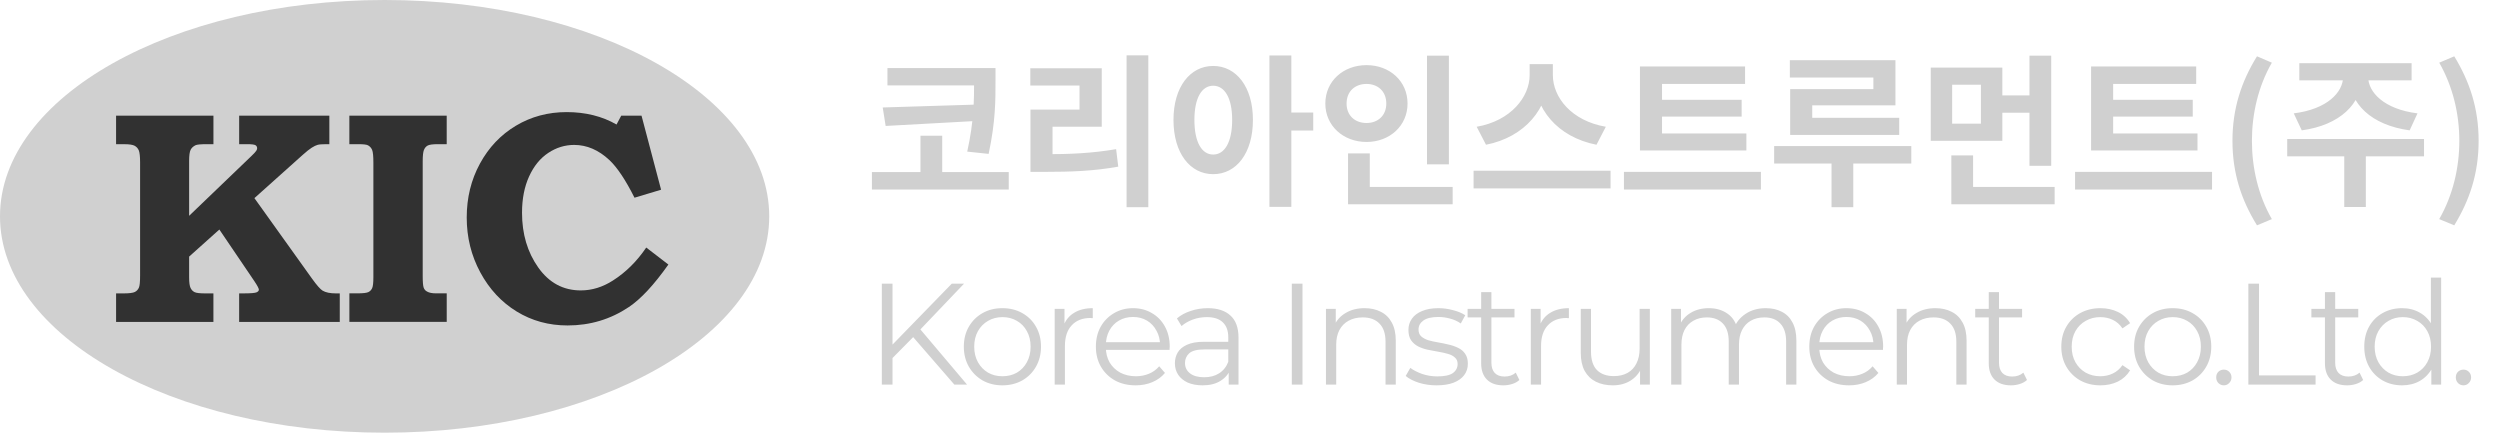
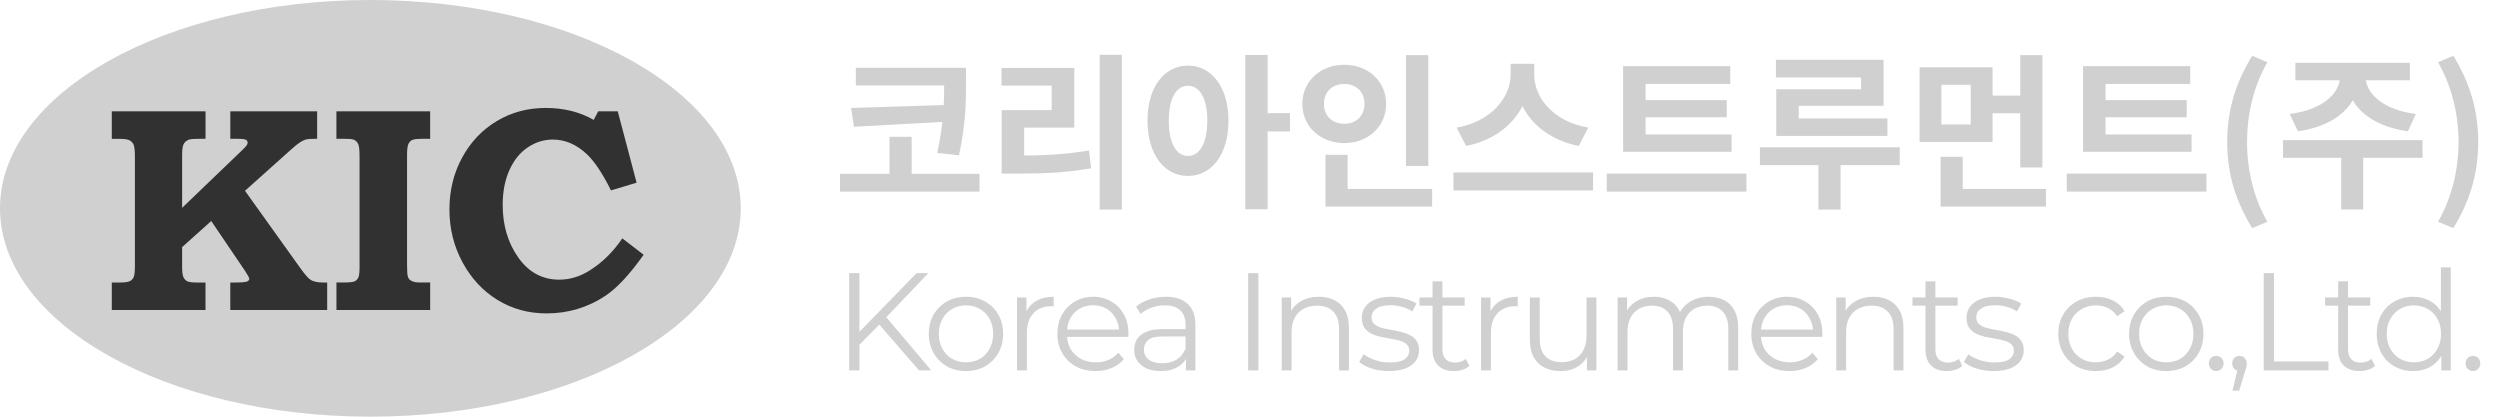
- <svg xmlns="http://www.w3.org/2000/svg" width="260" height="45" viewBox="0 0 260 45" fill="none">
-   <path d="M92.295 7.08V8.882H102.206V7.08H92.295ZM90.68 17.892V19.711H104.909V17.892H90.68ZM101.305 7.08V8.457C101.305 10.276 101.305 12.571 100.591 15.767L102.818 16.005C103.549 12.588 103.532 10.361 103.532 8.457V7.08H101.305ZM101.713 10.871L91.802 11.177L92.108 13.098L101.713 12.571V10.871ZM95.729 14.118V18.555H97.99V14.118H95.729ZM117.165 5.754V21.547H119.426V5.754H117.165ZM107.169 16.039V17.875H108.563C111.436 17.875 113.748 17.79 116.298 17.331L116.077 15.512C113.578 15.937 111.351 16.039 108.563 16.039H107.169ZM107.152 7.097V8.899H112.269V11.398H107.169V16.719H109.464V13.183H114.581V7.097H107.152ZM126.173 6.859C123.776 6.859 122.042 9.035 122.042 12.469C122.042 15.937 123.776 18.113 126.173 18.113C128.57 18.113 130.304 15.937 130.304 12.469C130.304 9.035 128.57 6.859 126.173 6.859ZM126.173 8.916C127.346 8.916 128.145 10.157 128.145 12.469C128.145 14.815 127.346 16.073 126.173 16.073C125 16.073 124.218 14.815 124.218 12.469C124.218 10.157 125 8.916 126.173 8.916ZM132.021 5.771V21.513H134.299V5.771H132.021ZM133.789 11.704V13.574H136.577V11.704H133.789ZM148.408 5.788V17.093H150.686V5.788H148.408ZM140.197 19.439V21.241H151.077V19.439H140.197ZM140.197 15.954V20.17H142.458V15.954H140.197ZM142.118 6.774C139.704 6.774 137.834 8.44 137.834 10.769C137.834 13.081 139.704 14.764 142.118 14.764C144.532 14.764 146.385 13.081 146.385 10.769C146.385 8.44 144.532 6.774 142.118 6.774ZM142.118 8.729C143.274 8.729 144.175 9.477 144.175 10.769C144.175 12.044 143.274 12.792 142.118 12.792C140.945 12.792 140.044 12.044 140.044 10.769C140.044 9.477 140.945 8.729 142.118 8.729ZM159.083 6.672V7.811C159.083 10.072 157.128 12.571 153.575 13.183L154.544 15.053C158.624 14.254 161.055 11.228 161.055 7.811V6.672H159.083ZM159.542 6.672V7.811C159.542 11.279 161.956 14.254 166.036 15.053L167.005 13.183C163.435 12.571 161.497 10.123 161.497 7.811V6.672H159.542ZM153.252 17.756V19.592H167.498V17.756H153.252ZM170.556 13.88V15.648H181.623V13.88H170.556ZM168.89 17.875V19.711H183.136V17.875H168.89ZM170.556 6.91V14.373H172.851V8.729H181.487V6.91H170.556ZM172.154 10.378V12.129H181.13V10.378H172.154ZM186.144 6.264V8.066H194.831V9.273H186.178V13.353H188.473V10.956H197.126V6.264H186.144ZM186.178 12.248V14.033H197.517V12.248H186.178ZM184.512 15.189V17.008H198.775V15.189H184.512ZM190.479 15.852V21.547H192.74V15.852H190.479ZM200.797 7.029V14.645H208.243V7.029H200.797ZM206.016 8.814V12.86H203.024V8.814H206.016ZM211.065 5.788V17.246H213.326V5.788H211.065ZM207.631 9.919V11.721H211.643V9.919H207.631ZM202.939 19.439V21.241H213.683V19.439H202.939ZM202.939 16.158V20.374H205.2V16.158H202.939ZM217.472 13.88V15.648H228.539V13.88H217.472ZM215.806 17.875V19.711H230.052V17.875H215.806ZM217.472 6.91V14.373H219.767V8.729H228.403V6.91H217.472ZM219.07 10.378V12.129H228.046V10.378H219.07ZM234.726 23.434L236.273 22.788C234.845 20.306 234.199 17.433 234.199 14.645C234.199 11.874 234.845 9.001 236.273 6.519L234.726 5.856C233.111 8.474 232.176 11.262 232.176 14.645C232.176 18.045 233.111 20.816 234.726 23.434ZM243.684 7.522V7.981C243.684 9.596 242.018 11.364 238.55 11.789L239.383 13.557C243.378 13.013 245.639 10.752 245.639 7.981V7.522H243.684ZM244.33 7.522V7.981C244.33 10.752 246.591 13.013 250.603 13.557L251.419 11.789C247.951 11.364 246.285 9.596 246.285 7.981V7.522H244.33ZM243.803 15.75V21.53H246.047V15.75H243.803ZM237.87 14.458V16.26H252.099V14.458H237.87ZM239.128 6.57V8.355H250.807V6.57H239.128ZM255.243 23.434C256.841 20.816 257.776 18.045 257.776 14.645C257.776 11.262 256.841 8.474 255.243 5.856L253.679 6.519C255.107 9.001 255.77 11.874 255.77 14.645C255.77 17.433 255.107 20.306 253.679 22.788L255.243 23.434Z" fill="#D0D0D0" />
-   <path d="M92.67 37.39L92.625 36.04L98.985 29.5H100.26L95.625 34.36L94.995 35.035L92.67 37.39ZM91.71 40V29.5H92.82V40H91.71ZM99.255 40L94.725 34.78L95.475 33.97L100.575 40H99.255ZM104.243 40.075C103.483 40.075 102.798 39.905 102.188 39.565C101.588 39.215 101.113 38.74 100.763 38.14C100.413 37.53 100.238 36.835 100.238 36.055C100.238 35.265 100.413 34.57 100.763 33.97C101.113 33.37 101.588 32.9 102.188 32.56C102.788 32.22 103.473 32.05 104.243 32.05C105.023 32.05 105.713 32.22 106.313 32.56C106.923 32.9 107.398 33.37 107.738 33.97C108.088 34.57 108.263 35.265 108.263 36.055C108.263 36.835 108.088 37.53 107.738 38.14C107.398 38.74 106.923 39.215 106.313 39.565C105.703 39.905 105.013 40.075 104.243 40.075ZM104.243 39.13C104.813 39.13 105.318 39.005 105.758 38.755C106.198 38.495 106.543 38.135 106.793 37.675C107.053 37.205 107.183 36.665 107.183 36.055C107.183 35.435 107.053 34.895 106.793 34.435C106.543 33.975 106.198 33.62 105.758 33.37C105.318 33.11 104.818 32.98 104.258 32.98C103.698 32.98 103.198 33.11 102.758 33.37C102.318 33.62 101.968 33.975 101.708 34.435C101.448 34.895 101.318 35.435 101.318 36.055C101.318 36.665 101.448 37.205 101.708 37.675C101.968 38.135 102.318 38.495 102.758 38.755C103.198 39.005 103.693 39.13 104.243 39.13ZM109.687 40V32.125H110.707V34.27L110.602 33.895C110.822 33.295 111.192 32.84 111.712 32.53C112.232 32.21 112.877 32.05 113.647 32.05V33.085C113.607 33.085 113.567 33.085 113.527 33.085C113.487 33.075 113.447 33.07 113.407 33.07C112.577 33.07 111.927 33.325 111.457 33.835C110.987 34.335 110.752 35.05 110.752 35.98V40H109.687ZM118.112 40.075C117.292 40.075 116.572 39.905 115.952 39.565C115.332 39.215 114.847 38.74 114.497 38.14C114.147 37.53 113.972 36.835 113.972 36.055C113.972 35.275 114.137 34.585 114.467 33.985C114.807 33.385 115.267 32.915 115.847 32.575C116.437 32.225 117.097 32.05 117.827 32.05C118.567 32.05 119.222 32.22 119.792 32.56C120.372 32.89 120.827 33.36 121.157 33.97C121.487 34.57 121.652 35.265 121.652 36.055C121.652 36.105 121.647 36.16 121.637 36.22C121.637 36.27 121.637 36.325 121.637 36.385H114.782V35.59H121.067L120.647 35.905C120.647 35.335 120.522 34.83 120.272 34.39C120.032 33.94 119.702 33.59 119.282 33.34C118.862 33.09 118.377 32.965 117.827 32.965C117.287 32.965 116.802 33.09 116.372 33.34C115.942 33.59 115.607 33.94 115.367 34.39C115.127 34.84 115.007 35.355 115.007 35.935V36.1C115.007 36.7 115.137 37.23 115.397 37.69C115.667 38.14 116.037 38.495 116.507 38.755C116.987 39.005 117.532 39.13 118.142 39.13C118.622 39.13 119.067 39.045 119.477 38.875C119.897 38.705 120.257 38.445 120.557 38.095L121.157 38.785C120.807 39.205 120.367 39.525 119.837 39.745C119.317 39.965 118.742 40.075 118.112 40.075ZM127.785 40V38.26L127.74 37.975V35.065C127.74 34.395 127.55 33.88 127.17 33.52C126.8 33.16 126.245 32.98 125.505 32.98C124.995 32.98 124.51 33.065 124.05 33.235C123.59 33.405 123.2 33.63 122.88 33.91L122.4 33.115C122.8 32.775 123.28 32.515 123.84 32.335C124.4 32.145 124.99 32.05 125.61 32.05C126.63 32.05 127.415 32.305 127.965 32.815C128.525 33.315 128.805 34.08 128.805 35.11V40H127.785ZM125.07 40.075C124.48 40.075 123.965 39.98 123.525 39.79C123.095 39.59 122.765 39.32 122.535 38.98C122.305 38.63 122.19 38.23 122.19 37.78C122.19 37.37 122.285 37 122.475 36.67C122.675 36.33 122.995 36.06 123.435 35.86C123.885 35.65 124.485 35.545 125.235 35.545H127.95V36.34H125.265C124.505 36.34 123.975 36.475 123.675 36.745C123.385 37.015 123.24 37.35 123.24 37.75C123.24 38.2 123.415 38.56 123.765 38.83C124.115 39.1 124.605 39.235 125.235 39.235C125.835 39.235 126.35 39.1 126.78 38.83C127.22 38.55 127.54 38.15 127.74 37.63L127.98 38.365C127.78 38.885 127.43 39.3 126.93 39.61C126.44 39.92 125.82 40.075 125.07 40.075ZM134.349 40V29.5H135.459V40H134.349ZM141.92 32.05C142.56 32.05 143.12 32.175 143.6 32.425C144.09 32.665 144.47 33.035 144.74 33.535C145.02 34.035 145.16 34.665 145.16 35.425V40H144.095V35.53C144.095 34.7 143.885 34.075 143.465 33.655C143.055 33.225 142.475 33.01 141.725 33.01C141.165 33.01 140.675 33.125 140.255 33.355C139.845 33.575 139.525 33.9 139.295 34.33C139.075 34.75 138.965 35.26 138.965 35.86V40H137.9V32.125H138.92V34.285L138.755 33.88C139.005 33.31 139.405 32.865 139.955 32.545C140.505 32.215 141.16 32.05 141.92 32.05ZM149.402 40.075C148.752 40.075 148.137 39.985 147.557 39.805C146.977 39.615 146.522 39.38 146.192 39.1L146.672 38.26C146.992 38.5 147.402 38.71 147.902 38.89C148.402 39.06 148.927 39.145 149.477 39.145C150.227 39.145 150.767 39.03 151.097 38.8C151.427 38.56 151.592 38.245 151.592 37.855C151.592 37.565 151.497 37.34 151.307 37.18C151.127 37.01 150.887 36.885 150.587 36.805C150.287 36.715 149.952 36.64 149.582 36.58C149.212 36.52 148.842 36.45 148.472 36.37C148.112 36.29 147.782 36.175 147.482 36.025C147.182 35.865 146.937 35.65 146.747 35.38C146.567 35.11 146.477 34.75 146.477 34.3C146.477 33.87 146.597 33.485 146.837 33.145C147.077 32.805 147.427 32.54 147.887 32.35C148.357 32.15 148.927 32.05 149.597 32.05C150.107 32.05 150.617 32.12 151.127 32.26C151.637 32.39 152.057 32.565 152.387 32.785L151.922 33.64C151.572 33.4 151.197 33.23 150.797 33.13C150.397 33.02 149.997 32.965 149.597 32.965C148.887 32.965 148.362 33.09 148.022 33.34C147.692 33.58 147.527 33.89 147.527 34.27C147.527 34.57 147.617 34.805 147.797 34.975C147.987 35.145 148.232 35.28 148.532 35.38C148.842 35.47 149.177 35.545 149.537 35.605C149.907 35.665 150.272 35.74 150.632 35.83C151.002 35.91 151.337 36.025 151.637 36.175C151.947 36.315 152.192 36.52 152.372 36.79C152.562 37.05 152.657 37.395 152.657 37.825C152.657 38.285 152.527 38.685 152.267 39.025C152.017 39.355 151.647 39.615 151.157 39.805C150.677 39.985 150.092 40.075 149.402 40.075ZM156.351 40.075C155.611 40.075 155.041 39.875 154.641 39.475C154.241 39.075 154.041 38.51 154.041 37.78V30.385H155.106V37.72C155.106 38.18 155.221 38.535 155.451 38.785C155.691 39.035 156.031 39.16 156.471 39.16C156.941 39.16 157.331 39.025 157.641 38.755L158.016 39.52C157.806 39.71 157.551 39.85 157.251 39.94C156.961 40.03 156.661 40.075 156.351 40.075ZM152.631 33.01V32.125H157.506V33.01H152.631ZM159.205 40V32.125H160.225V34.27L160.12 33.895C160.34 33.295 160.71 32.84 161.23 32.53C161.75 32.21 162.395 32.05 163.165 32.05V33.085C163.125 33.085 163.085 33.085 163.045 33.085C163.005 33.075 162.965 33.07 162.925 33.07C162.095 33.07 161.445 33.325 160.975 33.835C160.505 34.335 160.27 35.05 160.27 35.98V40H159.205ZM167.73 40.075C167.06 40.075 166.475 39.95 165.975 39.7C165.475 39.45 165.085 39.075 164.805 38.575C164.535 38.075 164.4 37.45 164.4 36.7V32.125H165.465V36.58C165.465 37.42 165.67 38.055 166.08 38.485C166.5 38.905 167.085 39.115 167.835 39.115C168.385 39.115 168.86 39.005 169.26 38.785C169.67 38.555 169.98 38.225 170.19 37.795C170.41 37.365 170.52 36.85 170.52 36.25V32.125H171.585V40H170.565V37.84L170.73 38.23C170.48 38.81 170.09 39.265 169.56 39.595C169.04 39.915 168.43 40.075 167.73 40.075ZM183.643 32.05C184.283 32.05 184.838 32.175 185.308 32.425C185.788 32.665 186.158 33.035 186.418 33.535C186.688 34.035 186.823 34.665 186.823 35.425V40H185.758V35.53C185.758 34.7 185.558 34.075 185.158 33.655C184.768 33.225 184.213 33.01 183.493 33.01C182.953 33.01 182.483 33.125 182.083 33.355C181.693 33.575 181.388 33.9 181.168 34.33C180.958 34.75 180.853 35.26 180.853 35.86V40H179.788V35.53C179.788 34.7 179.588 34.075 179.188 33.655C178.788 33.225 178.228 33.01 177.508 33.01C176.978 33.01 176.513 33.125 176.113 33.355C175.713 33.575 175.403 33.9 175.183 34.33C174.973 34.75 174.868 35.26 174.868 35.86V40H173.803V32.125H174.823V34.255L174.658 33.88C174.898 33.31 175.283 32.865 175.813 32.545C176.353 32.215 176.988 32.05 177.718 32.05C178.488 32.05 179.143 32.245 179.683 32.635C180.223 33.015 180.573 33.59 180.733 34.36L180.313 34.195C180.543 33.555 180.948 33.04 181.528 32.65C182.118 32.25 182.823 32.05 183.643 32.05ZM192.307 40.075C191.487 40.075 190.767 39.905 190.147 39.565C189.527 39.215 189.042 38.74 188.692 38.14C188.342 37.53 188.167 36.835 188.167 36.055C188.167 35.275 188.332 34.585 188.662 33.985C189.002 33.385 189.462 32.915 190.042 32.575C190.632 32.225 191.292 32.05 192.022 32.05C192.762 32.05 193.417 32.22 193.987 32.56C194.567 32.89 195.022 33.36 195.352 33.97C195.682 34.57 195.847 35.265 195.847 36.055C195.847 36.105 195.842 36.16 195.832 36.22C195.832 36.27 195.832 36.325 195.832 36.385H188.977V35.59H195.262L194.842 35.905C194.842 35.335 194.717 34.83 194.467 34.39C194.227 33.94 193.897 33.59 193.477 33.34C193.057 33.09 192.572 32.965 192.022 32.965C191.482 32.965 190.997 33.09 190.567 33.34C190.137 33.59 189.802 33.94 189.562 34.39C189.322 34.84 189.202 35.355 189.202 35.935V36.1C189.202 36.7 189.332 37.23 189.592 37.69C189.862 38.14 190.232 38.495 190.702 38.755C191.182 39.005 191.727 39.13 192.337 39.13C192.817 39.13 193.262 39.045 193.672 38.875C194.092 38.705 194.452 38.445 194.752 38.095L195.352 38.785C195.002 39.205 194.562 39.525 194.032 39.745C193.512 39.965 192.937 40.075 192.307 40.075ZM201.284 32.05C201.924 32.05 202.484 32.175 202.964 32.425C203.454 32.665 203.834 33.035 204.104 33.535C204.384 34.035 204.524 34.665 204.524 35.425V40H203.459V35.53C203.459 34.7 203.249 34.075 202.829 33.655C202.419 33.225 201.839 33.01 201.089 33.01C200.529 33.01 200.039 33.125 199.619 33.355C199.209 33.575 198.889 33.9 198.659 34.33C198.439 34.75 198.329 35.26 198.329 35.86V40H197.264V32.125H198.284V34.285L198.119 33.88C198.369 33.31 198.769 32.865 199.319 32.545C199.869 32.215 200.524 32.05 201.284 32.05ZM209.141 40.075C208.401 40.075 207.831 39.875 207.431 39.475C207.031 39.075 206.831 38.51 206.831 37.78V30.385H207.896V37.72C207.896 38.18 208.011 38.535 208.241 38.785C208.481 39.035 208.821 39.16 209.261 39.16C209.731 39.16 210.121 39.025 210.431 38.755L210.806 39.52C210.596 39.71 210.341 39.85 210.041 39.94C209.751 40.03 209.451 40.075 209.141 40.075ZM205.421 33.01V32.125H210.296V33.01H205.421ZM218.441 40.075C217.661 40.075 216.961 39.905 216.341 39.565C215.731 39.215 215.251 38.74 214.901 38.14C214.551 37.53 214.376 36.835 214.376 36.055C214.376 35.265 214.551 34.57 214.901 33.97C215.251 33.37 215.731 32.9 216.341 32.56C216.961 32.22 217.661 32.05 218.441 32.05C219.111 32.05 219.716 32.18 220.256 32.44C220.796 32.7 221.221 33.09 221.531 33.61L220.736 34.15C220.466 33.75 220.131 33.455 219.731 33.265C219.331 33.075 218.896 32.98 218.426 32.98C217.866 32.98 217.361 33.11 216.911 33.37C216.461 33.62 216.106 33.975 215.846 34.435C215.586 34.895 215.456 35.435 215.456 36.055C215.456 36.675 215.586 37.215 215.846 37.675C216.106 38.135 216.461 38.495 216.911 38.755C217.361 39.005 217.866 39.13 218.426 39.13C218.896 39.13 219.331 39.035 219.731 38.845C220.131 38.655 220.466 38.365 220.736 37.975L221.531 38.515C221.221 39.025 220.796 39.415 220.256 39.685C219.716 39.945 219.111 40.075 218.441 40.075ZM225.951 40.075C225.191 40.075 224.506 39.905 223.896 39.565C223.296 39.215 222.821 38.74 222.471 38.14C222.121 37.53 221.946 36.835 221.946 36.055C221.946 35.265 222.121 34.57 222.471 33.97C222.821 33.37 223.296 32.9 223.896 32.56C224.496 32.22 225.181 32.05 225.951 32.05C226.731 32.05 227.421 32.22 228.021 32.56C228.631 32.9 229.106 33.37 229.446 33.97C229.796 34.57 229.971 35.265 229.971 36.055C229.971 36.835 229.796 37.53 229.446 38.14C229.106 38.74 228.631 39.215 228.021 39.565C227.411 39.905 226.721 40.075 225.951 40.075ZM225.951 39.13C226.521 39.13 227.026 39.005 227.466 38.755C227.906 38.495 228.251 38.135 228.501 37.675C228.761 37.205 228.891 36.665 228.891 36.055C228.891 35.435 228.761 34.895 228.501 34.435C228.251 33.975 227.906 33.62 227.466 33.37C227.026 33.11 226.526 32.98 225.966 32.98C225.406 32.98 224.906 33.11 224.466 33.37C224.026 33.62 223.676 33.975 223.416 34.435C223.156 34.895 223.026 35.435 223.026 36.055C223.026 36.665 223.156 37.205 223.416 37.675C223.676 38.135 224.026 38.495 224.466 38.755C224.906 39.005 225.401 39.13 225.951 39.13ZM231.28 40.075C231.06 40.075 230.87 39.995 230.71 39.835C230.56 39.675 230.485 39.48 230.485 39.25C230.485 39.01 230.56 38.815 230.71 38.665C230.87 38.515 231.06 38.44 231.28 38.44C231.5 38.44 231.685 38.515 231.835 38.665C231.995 38.815 232.075 39.01 232.075 39.25C232.075 39.48 231.995 39.675 231.835 39.835C231.685 39.995 231.5 40.075 231.28 40.075ZM233.829 40V29.5H234.939V39.04H240.819V40H233.829ZM244.104 40.075C243.364 40.075 242.794 39.875 242.394 39.475C241.994 39.075 241.794 38.51 241.794 37.78V30.385H242.859V37.72C242.859 38.18 242.974 38.535 243.204 38.785C243.444 39.035 243.784 39.16 244.224 39.16C244.694 39.16 245.084 39.025 245.394 38.755L245.769 39.52C245.559 39.71 245.304 39.85 245.004 39.94C244.714 40.03 244.414 40.075 244.104 40.075ZM240.384 33.01V32.125H245.259V33.01H240.384ZM249.814 40.075C249.064 40.075 248.389 39.905 247.789 39.565C247.199 39.225 246.734 38.755 246.394 38.155C246.054 37.545 245.884 36.845 245.884 36.055C245.884 35.255 246.054 34.555 246.394 33.955C246.734 33.355 247.199 32.89 247.789 32.56C248.389 32.22 249.064 32.05 249.814 32.05C250.504 32.05 251.119 32.205 251.659 32.515C252.209 32.825 252.644 33.28 252.964 33.88C253.294 34.47 253.459 35.195 253.459 36.055C253.459 36.905 253.299 37.63 252.979 38.23C252.659 38.83 252.224 39.29 251.674 39.61C251.134 39.92 250.514 40.075 249.814 40.075ZM249.889 39.13C250.449 39.13 250.949 39.005 251.389 38.755C251.839 38.495 252.189 38.135 252.439 37.675C252.699 37.205 252.829 36.665 252.829 36.055C252.829 35.435 252.699 34.895 252.439 34.435C252.189 33.975 251.839 33.62 251.389 33.37C250.949 33.11 250.449 32.98 249.889 32.98C249.339 32.98 248.844 33.11 248.404 33.37C247.964 33.62 247.614 33.975 247.354 34.435C247.094 34.895 246.964 35.435 246.964 36.055C246.964 36.665 247.094 37.205 247.354 37.675C247.614 38.135 247.964 38.495 248.404 38.755C248.844 39.005 249.339 39.13 249.889 39.13ZM252.859 40V37.63L252.964 36.04L252.814 34.45V28.87H253.879V40H252.859ZM256.2 40.075C255.98 40.075 255.79 39.995 255.63 39.835C255.48 39.675 255.405 39.48 255.405 39.25C255.405 39.01 255.48 38.815 255.63 38.665C255.79 38.515 255.98 38.44 256.2 38.44C256.42 38.44 256.605 38.515 256.755 38.665C256.915 38.815 256.995 39.01 256.995 39.25C256.995 39.48 256.915 39.675 256.755 39.835C256.605 39.995 256.42 40.075 256.2 40.075Z" fill="#D0D0D0" />
+ <svg xmlns="http://www.w3.org/2000/svg" width="270" height="45" viewBox="0 0 270 45" fill="none">
+   <path d="M92.43 7.32H102.924V9.228H92.43V7.32ZM90.72 18.768H105.786V20.694H90.72V18.768ZM101.97 7.32H104.328V8.778C104.328 10.794 104.346 13.152 103.572 16.77L101.214 16.518C101.97 13.134 101.97 10.704 101.97 8.778V7.32ZM102.402 11.334V13.134L92.232 13.692L91.908 11.658L102.402 11.334ZM96.066 14.772H98.46V19.47H96.066V14.772ZM118.763 5.916H121.157V22.638H118.763V5.916ZM108.179 16.806H109.655C112.607 16.806 114.965 16.698 117.611 16.248L117.845 18.174C115.145 18.66 112.697 18.75 109.655 18.75H108.179V16.806ZM108.161 7.338H116.027V13.782H110.609V17.526H108.179V11.892H113.579V9.246H108.161V7.338ZM128.301 7.086C130.839 7.086 132.675 9.39 132.675 13.026C132.675 16.698 130.839 19.002 128.301 19.002C125.763 19.002 123.927 16.698 123.927 13.026C123.927 9.39 125.763 7.086 128.301 7.086ZM128.301 9.264C127.059 9.264 126.231 10.578 126.231 13.026C126.231 15.51 127.059 16.842 128.301 16.842C129.543 16.842 130.389 15.51 130.389 13.026C130.389 10.578 129.543 9.264 128.301 9.264ZM134.493 5.934H136.905V22.602H134.493V5.934ZM136.365 12.216H139.317V14.196H136.365V12.216ZM151.844 5.952H154.256V17.922H151.844V5.952ZM143.15 20.406H154.67V22.314H143.15V20.406ZM143.15 16.716H145.544V21.18H143.15V16.716ZM145.184 6.996C147.74 6.996 149.702 8.76 149.702 11.226C149.702 13.674 147.74 15.456 145.184 15.456C142.628 15.456 140.648 13.674 140.648 11.226C140.648 8.76 142.628 6.996 145.184 6.996ZM145.184 9.066C143.942 9.066 142.988 9.858 142.988 11.226C142.988 12.576 143.942 13.368 145.184 13.368C146.408 13.368 147.362 12.576 147.362 11.226C147.362 9.858 146.408 9.066 145.184 9.066ZM163.146 6.888H165.234V8.094C165.234 11.712 162.66 14.916 158.34 15.762L157.314 13.782C161.076 13.134 163.146 10.488 163.146 8.094V6.888ZM163.632 6.888H165.702V8.094C165.702 10.542 167.754 13.134 171.534 13.782L170.508 15.762C166.188 14.916 163.632 11.766 163.632 8.094V6.888ZM156.972 18.624H172.056V20.568H156.972V18.624ZM175.295 14.52H187.013V16.392H175.295V14.52ZM173.531 18.75H188.615V20.694H173.531V18.75ZM175.295 7.14H186.869V9.066H177.725V15.042H175.295V7.14ZM176.987 10.812H186.491V12.666H176.987V10.812ZM191.8 6.456H203.428V11.424H194.266V13.962H191.836V9.642H200.998V8.364H191.8V6.456ZM191.836 12.792H203.842V14.682H191.836V12.792ZM190.072 15.906H205.174V17.832H190.072V15.906ZM196.39 16.608H198.784V22.638H196.39V16.608ZM207.314 7.266H215.198V15.33H207.314V7.266ZM212.84 9.156H209.672V13.44H212.84V9.156ZM218.186 5.952H220.58V18.084H218.186V5.952ZM214.55 10.326H218.798V12.234H214.55V10.326ZM209.582 20.406H220.958V22.314H209.582V20.406ZM209.582 16.932H211.976V21.396H209.582V16.932ZM224.971 14.52H236.689V16.392H224.971V14.52ZM223.207 18.75H238.291V20.694H223.207V18.75ZM224.971 7.14H236.545V9.066H227.401V15.042H224.971V7.14ZM226.663 10.812H236.167V12.666H226.663V10.812ZM243.239 24.636C241.529 21.864 240.539 18.93 240.539 15.33C240.539 11.748 241.529 8.796 243.239 6.024L244.877 6.726C243.365 9.354 242.681 12.396 242.681 15.33C242.681 18.282 243.365 21.324 244.877 23.952L243.239 24.636ZM252.724 7.788H254.794V8.274C254.794 11.208 252.4 13.602 248.17 14.178L247.288 12.306C250.96 11.856 252.724 9.984 252.724 8.274V7.788ZM253.408 7.788H255.478V8.274C255.478 9.984 257.242 11.856 260.914 12.306L260.05 14.178C255.802 13.602 253.408 11.208 253.408 8.274V7.788ZM252.85 16.5H255.226V22.62H252.85V16.5ZM246.568 15.132H261.634V17.04H246.568V15.132ZM247.9 6.78H260.266V8.67H247.9V6.78ZM264.963 24.636L263.307 23.952C264.819 21.324 265.521 18.282 265.521 15.33C265.521 12.396 264.819 9.354 263.307 6.726L264.963 6.024C266.655 8.796 267.645 11.748 267.645 15.33C267.645 18.93 266.655 21.864 264.963 24.636Z" fill="#D0D0D0" />
+   <path d="M92.67 37.39L92.625 36.04L98.985 29.5H100.26L95.625 34.36L94.995 35.035L92.67 37.39ZM91.71 40V29.5H92.82V40H91.71ZM99.255 40L94.725 34.78L95.475 33.97L100.575 40H99.255ZM104.318 40.075C103.558 40.075 102.873 39.905 102.263 39.565C101.663 39.215 101.188 38.74 100.838 38.14C100.488 37.53 100.313 36.835 100.313 36.055C100.313 35.265 100.488 34.57 100.838 33.97C101.188 33.37 101.663 32.9 102.263 32.56C102.863 32.22 103.548 32.05 104.318 32.05C105.098 32.05 105.788 32.22 106.388 32.56C106.998 32.9 107.473 33.37 107.813 33.97C108.163 34.57 108.338 35.265 108.338 36.055C108.338 36.835 108.163 37.53 107.813 38.14C107.473 38.74 106.998 39.215 106.388 39.565C105.778 39.905 105.088 40.075 104.318 40.075ZM104.318 39.13C104.888 39.13 105.393 39.005 105.833 38.755C106.273 38.495 106.618 38.135 106.868 37.675C107.128 37.205 107.258 36.665 107.258 36.055C107.258 35.435 107.128 34.895 106.868 34.435C106.618 33.975 106.273 33.62 105.833 33.37C105.393 33.11 104.893 32.98 104.333 32.98C103.773 32.98 103.273 33.11 102.833 33.37C102.393 33.62 102.043 33.975 101.783 34.435C101.523 34.895 101.393 35.435 101.393 36.055C101.393 36.665 101.523 37.205 101.783 37.675C102.043 38.135 102.393 38.495 102.833 38.755C103.273 39.005 103.768 39.13 104.318 39.13ZM109.837 40V32.125H110.857V34.27L110.752 33.895C110.972 33.295 111.342 32.84 111.862 32.53C112.382 32.21 113.027 32.05 113.797 32.05V33.085C113.757 33.085 113.717 33.085 113.677 33.085C113.637 33.075 113.597 33.07 113.557 33.07C112.727 33.07 112.077 33.325 111.607 33.835C111.137 34.335 110.902 35.05 110.902 35.98V40H109.837ZM118.337 40.075C117.517 40.075 116.797 39.905 116.177 39.565C115.557 39.215 115.072 38.74 114.722 38.14C114.372 37.53 114.197 36.835 114.197 36.055C114.197 35.275 114.362 34.585 114.692 33.985C115.032 33.385 115.492 32.915 116.072 32.575C116.662 32.225 117.322 32.05 118.052 32.05C118.792 32.05 119.447 32.22 120.017 32.56C120.597 32.89 121.052 33.36 121.382 33.97C121.712 34.57 121.877 35.265 121.877 36.055C121.877 36.105 121.872 36.16 121.862 36.22C121.862 36.27 121.862 36.325 121.862 36.385H115.007V35.59H121.292L120.872 35.905C120.872 35.335 120.747 34.83 120.497 34.39C120.257 33.94 119.927 33.59 119.507 33.34C119.087 33.09 118.602 32.965 118.052 32.965C117.512 32.965 117.027 33.09 116.597 33.34C116.167 33.59 115.832 33.94 115.592 34.39C115.352 34.84 115.232 35.355 115.232 35.935V36.1C115.232 36.7 115.362 37.23 115.622 37.69C115.892 38.14 116.262 38.495 116.732 38.755C117.212 39.005 117.757 39.13 118.367 39.13C118.847 39.13 119.292 39.045 119.702 38.875C120.122 38.705 120.482 38.445 120.782 38.095L121.382 38.785C121.032 39.205 120.592 39.525 120.062 39.745C119.542 39.965 118.967 40.075 118.337 40.075ZM128.085 40V38.26L128.04 37.975V35.065C128.04 34.395 127.85 33.88 127.47 33.52C127.1 33.16 126.545 32.98 125.805 32.98C125.295 32.98 124.81 33.065 124.35 33.235C123.89 33.405 123.5 33.63 123.18 33.91L122.7 33.115C123.1 32.775 123.58 32.515 124.14 32.335C124.7 32.145 125.29 32.05 125.91 32.05C126.93 32.05 127.715 32.305 128.265 32.815C128.825 33.315 129.105 34.08 129.105 35.11V40H128.085ZM125.37 40.075C124.78 40.075 124.265 39.98 123.825 39.79C123.395 39.59 123.065 39.32 122.835 38.98C122.605 38.63 122.49 38.23 122.49 37.78C122.49 37.37 122.585 37 122.775 36.67C122.975 36.33 123.295 36.06 123.735 35.86C124.185 35.65 124.785 35.545 125.535 35.545H128.25V36.34H125.565C124.805 36.34 124.275 36.475 123.975 36.745C123.685 37.015 123.54 37.35 123.54 37.75C123.54 38.2 123.715 38.56 124.065 38.83C124.415 39.1 124.905 39.235 125.535 39.235C126.135 39.235 126.65 39.1 127.08 38.83C127.52 38.55 127.84 38.15 128.04 37.63L128.28 38.365C128.08 38.885 127.73 39.3 127.23 39.61C126.74 39.92 126.12 40.075 125.37 40.075ZM134.799 40V29.5H135.909V40H134.799ZM142.445 32.05C143.085 32.05 143.645 32.175 144.125 32.425C144.615 32.665 144.995 33.035 145.265 33.535C145.545 34.035 145.685 34.665 145.685 35.425V40H144.62V35.53C144.62 34.7 144.41 34.075 143.99 33.655C143.58 33.225 143 33.01 142.25 33.01C141.69 33.01 141.2 33.125 140.78 33.355C140.37 33.575 140.05 33.9 139.82 34.33C139.6 34.75 139.49 35.26 139.49 35.86V40H138.425V32.125H139.445V34.285L139.28 33.88C139.53 33.31 139.93 32.865 140.48 32.545C141.03 32.215 141.685 32.05 142.445 32.05ZM150.002 40.075C149.352 40.075 148.737 39.985 148.157 39.805C147.577 39.615 147.122 39.38 146.792 39.1L147.272 38.26C147.592 38.5 148.002 38.71 148.502 38.89C149.002 39.06 149.527 39.145 150.077 39.145C150.827 39.145 151.367 39.03 151.697 38.8C152.027 38.56 152.192 38.245 152.192 37.855C152.192 37.565 152.097 37.34 151.907 37.18C151.727 37.01 151.487 36.885 151.187 36.805C150.887 36.715 150.552 36.64 150.182 36.58C149.812 36.52 149.442 36.45 149.072 36.37C148.712 36.29 148.382 36.175 148.082 36.025C147.782 35.865 147.537 35.65 147.347 35.38C147.167 35.11 147.077 34.75 147.077 34.3C147.077 33.87 147.197 33.485 147.437 33.145C147.677 32.805 148.027 32.54 148.487 32.35C148.957 32.15 149.527 32.05 150.197 32.05C150.707 32.05 151.217 32.12 151.727 32.26C152.237 32.39 152.657 32.565 152.987 32.785L152.522 33.64C152.172 33.4 151.797 33.23 151.397 33.13C150.997 33.02 150.597 32.965 150.197 32.965C149.487 32.965 148.962 33.09 148.622 33.34C148.292 33.58 148.127 33.89 148.127 34.27C148.127 34.57 148.217 34.805 148.397 34.975C148.587 35.145 148.832 35.28 149.132 35.38C149.442 35.47 149.777 35.545 150.137 35.605C150.507 35.665 150.872 35.74 151.232 35.83C151.602 35.91 151.937 36.025 152.237 36.175C152.547 36.315 152.792 36.52 152.972 36.79C153.162 37.05 153.257 37.395 153.257 37.825C153.257 38.285 153.127 38.685 152.867 39.025C152.617 39.355 152.247 39.615 151.757 39.805C151.277 39.985 150.692 40.075 150.002 40.075ZM157.026 40.075C156.286 40.075 155.716 39.875 155.316 39.475C154.916 39.075 154.716 38.51 154.716 37.78V30.385H155.781V37.72C155.781 38.18 155.896 38.535 156.126 38.785C156.366 39.035 156.706 39.16 157.146 39.16C157.616 39.16 158.006 39.025 158.316 38.755L158.691 39.52C158.481 39.71 158.226 39.85 157.926 39.94C157.636 40.03 157.336 40.075 157.026 40.075ZM153.306 33.01V32.125H158.181V33.01H153.306ZM159.955 40V32.125H160.975V34.27L160.87 33.895C161.09 33.295 161.46 32.84 161.98 32.53C162.5 32.21 163.145 32.05 163.915 32.05V33.085C163.875 33.085 163.835 33.085 163.795 33.085C163.755 33.075 163.715 33.07 163.675 33.07C162.845 33.07 162.195 33.325 161.725 33.835C161.255 34.335 161.02 35.05 161.02 35.98V40H159.955ZM168.555 40.075C167.885 40.075 167.3 39.95 166.8 39.7C166.3 39.45 165.91 39.075 165.63 38.575C165.36 38.075 165.225 37.45 165.225 36.7V32.125H166.29V36.58C166.29 37.42 166.495 38.055 166.905 38.485C167.325 38.905 167.91 39.115 168.66 39.115C169.21 39.115 169.685 39.005 170.085 38.785C170.495 38.555 170.805 38.225 171.015 37.795C171.235 37.365 171.345 36.85 171.345 36.25V32.125H172.41V40H171.39V37.84L171.555 38.23C171.305 38.81 170.915 39.265 170.385 39.595C169.865 39.915 169.255 40.075 168.555 40.075ZM184.543 32.05C185.183 32.05 185.738 32.175 186.208 32.425C186.688 32.665 187.058 33.035 187.318 33.535C187.588 34.035 187.723 34.665 187.723 35.425V40H186.658V35.53C186.658 34.7 186.458 34.075 186.058 33.655C185.668 33.225 185.113 33.01 184.393 33.01C183.853 33.01 183.383 33.125 182.983 33.355C182.593 33.575 182.288 33.9 182.068 34.33C181.858 34.75 181.753 35.26 181.753 35.86V40H180.688V35.53C180.688 34.7 180.488 34.075 180.088 33.655C179.688 33.225 179.128 33.01 178.408 33.01C177.878 33.01 177.413 33.125 177.013 33.355C176.613 33.575 176.303 33.9 176.083 34.33C175.873 34.75 175.768 35.26 175.768 35.86V40H174.703V32.125H175.723V34.255L175.558 33.88C175.798 33.31 176.183 32.865 176.713 32.545C177.253 32.215 177.888 32.05 178.618 32.05C179.388 32.05 180.043 32.245 180.583 32.635C181.123 33.015 181.473 33.59 181.633 34.36L181.213 34.195C181.443 33.555 181.848 33.04 182.428 32.65C183.018 32.25 183.723 32.05 184.543 32.05ZM193.282 40.075C192.462 40.075 191.742 39.905 191.122 39.565C190.502 39.215 190.017 38.74 189.667 38.14C189.317 37.53 189.142 36.835 189.142 36.055C189.142 35.275 189.307 34.585 189.637 33.985C189.977 33.385 190.437 32.915 191.017 32.575C191.607 32.225 192.267 32.05 192.997 32.05C193.737 32.05 194.392 32.22 194.962 32.56C195.542 32.89 195.997 33.36 196.327 33.97C196.657 34.57 196.822 35.265 196.822 36.055C196.822 36.105 196.817 36.16 196.807 36.22C196.807 36.27 196.807 36.325 196.807 36.385H189.952V35.59H196.237L195.817 35.905C195.817 35.335 195.692 34.83 195.442 34.39C195.202 33.94 194.872 33.59 194.452 33.34C194.032 33.09 193.547 32.965 192.997 32.965C192.457 32.965 191.972 33.09 191.542 33.34C191.112 33.59 190.777 33.94 190.537 34.39C190.297 34.84 190.177 35.355 190.177 35.935V36.1C190.177 36.7 190.307 37.23 190.567 37.69C190.837 38.14 191.207 38.495 191.677 38.755C192.157 39.005 192.702 39.13 193.312 39.13C193.792 39.13 194.237 39.045 194.647 38.875C195.067 38.705 195.427 38.445 195.727 38.095L196.327 38.785C195.977 39.205 195.537 39.525 195.007 39.745C194.487 39.965 193.912 40.075 193.282 40.075ZM202.334 32.05C202.974 32.05 203.534 32.175 204.014 32.425C204.504 32.665 204.884 33.035 205.154 33.535C205.434 34.035 205.574 34.665 205.574 35.425V40H204.509V35.53C204.509 34.7 204.299 34.075 203.879 33.655C203.469 33.225 202.889 33.01 202.139 33.01C201.579 33.01 201.089 33.125 200.669 33.355C200.259 33.575 199.939 33.9 199.709 34.33C199.489 34.75 199.379 35.26 199.379 35.86V40H198.314V32.125H199.334V34.285L199.169 33.88C199.419 33.31 199.819 32.865 200.369 32.545C200.919 32.215 201.574 32.05 202.334 32.05ZM210.266 40.075C209.526 40.075 208.956 39.875 208.556 39.475C208.156 39.075 207.956 38.51 207.956 37.78V30.385H209.021V37.72C209.021 38.18 209.136 38.535 209.366 38.785C209.606 39.035 209.946 39.16 210.386 39.16C210.856 39.16 211.246 39.025 211.556 38.755L211.931 39.52C211.721 39.71 211.466 39.85 211.166 39.94C210.876 40.03 210.576 40.075 210.266 40.075ZM206.546 33.01V32.125H211.421V33.01H206.546ZM215.31 40.075C214.66 40.075 214.045 39.985 213.465 39.805C212.885 39.615 212.43 39.38 212.1 39.1L212.58 38.26C212.9 38.5 213.31 38.71 213.81 38.89C214.31 39.06 214.835 39.145 215.385 39.145C216.135 39.145 216.675 39.03 217.005 38.8C217.335 38.56 217.5 38.245 217.5 37.855C217.5 37.565 217.405 37.34 217.215 37.18C217.035 37.01 216.795 36.885 216.495 36.805C216.195 36.715 215.86 36.64 215.49 36.58C215.12 36.52 214.75 36.45 214.38 36.37C214.02 36.29 213.69 36.175 213.39 36.025C213.09 35.865 212.845 35.65 212.655 35.38C212.475 35.11 212.385 34.75 212.385 34.3C212.385 33.87 212.505 33.485 212.745 33.145C212.985 32.805 213.335 32.54 213.795 32.35C214.265 32.15 214.835 32.05 215.505 32.05C216.015 32.05 216.525 32.12 217.035 32.26C217.545 32.39 217.965 32.565 218.295 32.785L217.83 33.64C217.48 33.4 217.105 33.23 216.705 33.13C216.305 33.02 215.905 32.965 215.505 32.965C214.795 32.965 214.27 33.09 213.93 33.34C213.6 33.58 213.435 33.89 213.435 34.27C213.435 34.57 213.525 34.805 213.705 34.975C213.895 35.145 214.14 35.28 214.44 35.38C214.75 35.47 215.085 35.545 215.445 35.605C215.815 35.665 216.18 35.74 216.54 35.83C216.91 35.91 217.245 36.025 217.545 36.175C217.855 36.315 218.1 36.52 218.28 36.79C218.47 37.05 218.565 37.395 218.565 37.825C218.565 38.285 218.435 38.685 218.175 39.025C217.925 39.355 217.555 39.615 217.065 39.805C216.585 39.985 216 40.075 215.31 40.075ZM226.365 40.075C225.585 40.075 224.885 39.905 224.265 39.565C223.655 39.215 223.175 38.74 222.825 38.14C222.475 37.53 222.3 36.835 222.3 36.055C222.3 35.265 222.475 34.57 222.825 33.97C223.175 33.37 223.655 32.9 224.265 32.56C224.885 32.22 225.585 32.05 226.365 32.05C227.035 32.05 227.64 32.18 228.18 32.44C228.72 32.7 229.145 33.09 229.455 33.61L228.66 34.15C228.39 33.75 228.055 33.455 227.655 33.265C227.255 33.075 226.82 32.98 226.35 32.98C225.79 32.98 225.285 33.11 224.835 33.37C224.385 33.62 224.03 33.975 223.77 34.435C223.51 34.895 223.38 35.435 223.38 36.055C223.38 36.675 223.51 37.215 223.77 37.675C224.03 38.135 224.385 38.495 224.835 38.755C225.285 39.005 225.79 39.13 226.35 39.13C226.82 39.13 227.255 39.035 227.655 38.845C228.055 38.655 228.39 38.365 228.66 37.975L229.455 38.515C229.145 39.025 228.72 39.415 228.18 39.685C227.64 39.945 227.035 40.075 226.365 40.075ZM233.95 40.075C233.19 40.075 232.505 39.905 231.895 39.565C231.295 39.215 230.82 38.74 230.47 38.14C230.12 37.53 229.945 36.835 229.945 36.055C229.945 35.265 230.12 34.57 230.47 33.97C230.82 33.37 231.295 32.9 231.895 32.56C232.495 32.22 233.18 32.05 233.95 32.05C234.73 32.05 235.42 32.22 236.02 32.56C236.63 32.9 237.105 33.37 237.445 33.97C237.795 34.57 237.97 35.265 237.97 36.055C237.97 36.835 237.795 37.53 237.445 38.14C237.105 38.74 236.63 39.215 236.02 39.565C235.41 39.905 234.72 40.075 233.95 40.075ZM233.95 39.13C234.52 39.13 235.025 39.005 235.465 38.755C235.905 38.495 236.25 38.135 236.5 37.675C236.76 37.205 236.89 36.665 236.89 36.055C236.89 35.435 236.76 34.895 236.5 34.435C236.25 33.975 235.905 33.62 235.465 33.37C235.025 33.11 234.525 32.98 233.965 32.98C233.405 32.98 232.905 33.11 232.465 33.37C232.025 33.62 231.675 33.975 231.415 34.435C231.155 34.895 231.025 35.435 231.025 36.055C231.025 36.665 231.155 37.205 231.415 37.675C231.675 38.135 232.025 38.495 232.465 38.755C232.905 39.005 233.4 39.13 233.95 39.13ZM239.355 40.075C239.135 40.075 238.945 39.995 238.785 39.835C238.635 39.675 238.56 39.48 238.56 39.25C238.56 39.01 238.635 38.815 238.785 38.665C238.945 38.515 239.135 38.44 239.355 38.44C239.575 38.44 239.76 38.515 239.91 38.665C240.07 38.815 240.15 39.01 240.15 39.25C240.15 39.48 240.07 39.675 239.91 39.835C239.76 39.995 239.575 40.075 239.355 40.075ZM241.108 42.19L241.768 39.415L241.888 40.06C241.658 40.06 241.463 39.985 241.303 39.835C241.153 39.685 241.078 39.49 241.078 39.25C241.078 39.01 241.153 38.815 241.303 38.665C241.463 38.515 241.653 38.44 241.873 38.44C242.103 38.44 242.288 38.52 242.428 38.68C242.578 38.84 242.653 39.03 242.653 39.25C242.653 39.33 242.648 39.41 242.638 39.49C242.628 39.57 242.608 39.66 242.578 39.76C242.548 39.86 242.508 39.98 242.458 40.12L241.828 42.19H241.108ZM244.482 40V29.5H245.592V39.04H251.472V40H244.482ZM254.832 40.075C254.092 40.075 253.522 39.875 253.122 39.475C252.722 39.075 252.522 38.51 252.522 37.78V30.385H253.587V37.72C253.587 38.18 253.702 38.535 253.932 38.785C254.172 39.035 254.512 39.16 254.952 39.16C255.422 39.16 255.812 39.025 256.122 38.755L256.497 39.52C256.287 39.71 256.032 39.85 255.732 39.94C255.442 40.03 255.142 40.075 254.832 40.075ZM251.112 33.01V32.125H255.987V33.01H251.112ZM260.617 40.075C259.867 40.075 259.192 39.905 258.592 39.565C258.002 39.225 257.537 38.755 257.197 38.155C256.857 37.545 256.687 36.845 256.687 36.055C256.687 35.255 256.857 34.555 257.197 33.955C257.537 33.355 258.002 32.89 258.592 32.56C259.192 32.22 259.867 32.05 260.617 32.05C261.307 32.05 261.922 32.205 262.462 32.515C263.012 32.825 263.447 33.28 263.767 33.88C264.097 34.47 264.262 35.195 264.262 36.055C264.262 36.905 264.102 37.63 263.782 38.23C263.462 38.83 263.027 39.29 262.477 39.61C261.937 39.92 261.317 40.075 260.617 40.075ZM260.692 39.13C261.252 39.13 261.752 39.005 262.192 38.755C262.642 38.495 262.992 38.135 263.242 37.675C263.502 37.205 263.632 36.665 263.632 36.055C263.632 35.435 263.502 34.895 263.242 34.435C262.992 33.975 262.642 33.62 262.192 33.37C261.752 33.11 261.252 32.98 260.692 32.98C260.142 32.98 259.647 33.11 259.207 33.37C258.767 33.62 258.417 33.975 258.157 34.435C257.897 34.895 257.767 35.435 257.767 36.055C257.767 36.665 257.897 37.205 258.157 37.675C258.417 38.135 258.767 38.495 259.207 38.755C259.647 39.005 260.142 39.13 260.692 39.13ZM263.662 40V37.63L263.767 36.04L263.617 34.45V28.87H264.682V40H263.662ZM267.078 40.075C266.858 40.075 266.668 39.995 266.508 39.835C266.358 39.675 266.283 39.48 266.283 39.25C266.283 39.01 266.358 38.815 266.508 38.665C266.668 38.515 266.858 38.44 267.078 38.44C267.298 38.44 267.483 38.515 267.633 38.665C267.793 38.815 267.873 39.01 267.873 39.25C267.873 39.48 267.793 39.675 267.633 39.835C267.483 39.995 267.298 40.075 267.078 40.075Z" fill="#D0D0D0" />
  <path d="M40 45C62.091 45 80 34.926 80 22.5C80 10.074 62.091 0 40 0C17.909 0 0 10.074 0 22.5C0 34.926 17.909 45 40 45Z" fill="#D0D0D0" />
  <path d="M12.075 12.027H22.197V14.994H21.529C20.885 14.994 20.488 15.031 20.339 15.102C20.102 15.215 19.929 15.374 19.826 15.579C19.721 15.784 19.669 16.168 19.669 16.734V22.445L26.134 16.24C26.421 15.963 26.594 15.776 26.653 15.679C26.712 15.582 26.743 15.498 26.743 15.425C26.743 15.282 26.686 15.174 26.573 15.102C26.458 15.031 26.169 14.994 25.704 14.994H24.873V12.027H34.252V14.994H33.94C33.504 14.994 33.202 15.018 33.033 15.064C32.864 15.11 32.659 15.21 32.415 15.364C32.172 15.518 31.858 15.769 31.471 16.117L26.459 20.605L32.437 28.959C32.952 29.677 33.329 30.103 33.566 30.236C33.883 30.421 34.339 30.513 34.934 30.513H35.336V33.48H24.871V30.513H25.287C26.05 30.513 26.514 30.476 26.677 30.405C26.839 30.333 26.922 30.241 26.922 30.128C26.922 30.004 26.768 29.712 26.461 29.251L22.813 23.871L19.669 26.686V28.845C19.669 29.375 19.718 29.742 19.818 29.947C19.917 30.152 20.058 30.297 20.241 30.384C20.424 30.471 20.793 30.514 21.349 30.514H22.195V33.482H12.073V30.514H12.836C13.424 30.514 13.818 30.465 14.017 30.368C14.217 30.271 14.361 30.114 14.451 29.899C14.53 29.725 14.57 29.305 14.57 28.638V16.921C14.57 16.286 14.525 15.86 14.436 15.644C14.346 15.43 14.201 15.268 14.001 15.159C13.803 15.051 13.443 14.997 12.925 14.997H12.072V12.03L12.075 12.027Z" fill="#313131" />
  <path d="M36.335 12.027H46.457V14.994H45.536C45.001 14.994 44.647 15.043 44.473 15.14C44.299 15.237 44.171 15.391 44.087 15.601C44.003 15.811 43.961 16.214 43.961 16.808V28.68C43.961 29.324 43.995 29.741 44.065 29.925C44.135 30.109 44.253 30.243 44.422 30.325C44.63 30.448 44.942 30.509 45.359 30.509H46.459V33.477H36.336V30.509H37.158C37.746 30.509 38.131 30.465 38.309 30.379C38.489 30.292 38.621 30.154 38.705 29.965C38.79 29.776 38.832 29.399 38.832 28.834V16.916C38.832 16.251 38.79 15.812 38.705 15.601C38.62 15.391 38.478 15.229 38.278 15.117C38.139 15.034 37.799 14.994 37.261 14.994H36.333V12.027H36.335Z" fill="#313131" />
  <path d="M64.609 12.027H66.718L68.753 19.731L65.988 20.562C65.067 18.727 64.2 17.425 63.387 16.656C62.258 15.599 61.034 15.072 59.715 15.072C58.754 15.072 57.854 15.348 57.018 15.903C56.181 16.457 55.517 17.272 55.027 18.348C54.536 19.424 54.291 20.684 54.291 22.13C54.291 24.335 54.853 26.23 55.979 27.82C57.103 29.409 58.577 30.203 60.401 30.203C61.56 30.203 62.675 29.86 63.745 29.173C65.082 28.322 66.238 27.18 67.209 25.744L69.512 27.512C68.017 29.625 66.65 31.094 65.412 31.925C63.502 33.207 61.372 33.847 59.025 33.847C57.074 33.847 55.309 33.362 53.73 32.393C52.151 31.424 50.89 30.069 49.95 28.327C49.01 26.584 48.539 24.683 48.539 22.622C48.539 20.562 48.996 18.703 49.913 17.018C50.83 15.331 52.077 14.017 53.656 13.074C55.234 12.13 56.995 11.658 58.935 11.658C60.876 11.658 62.633 12.089 64.119 12.95L64.609 12.027Z" fill="#313131" />
</svg>
